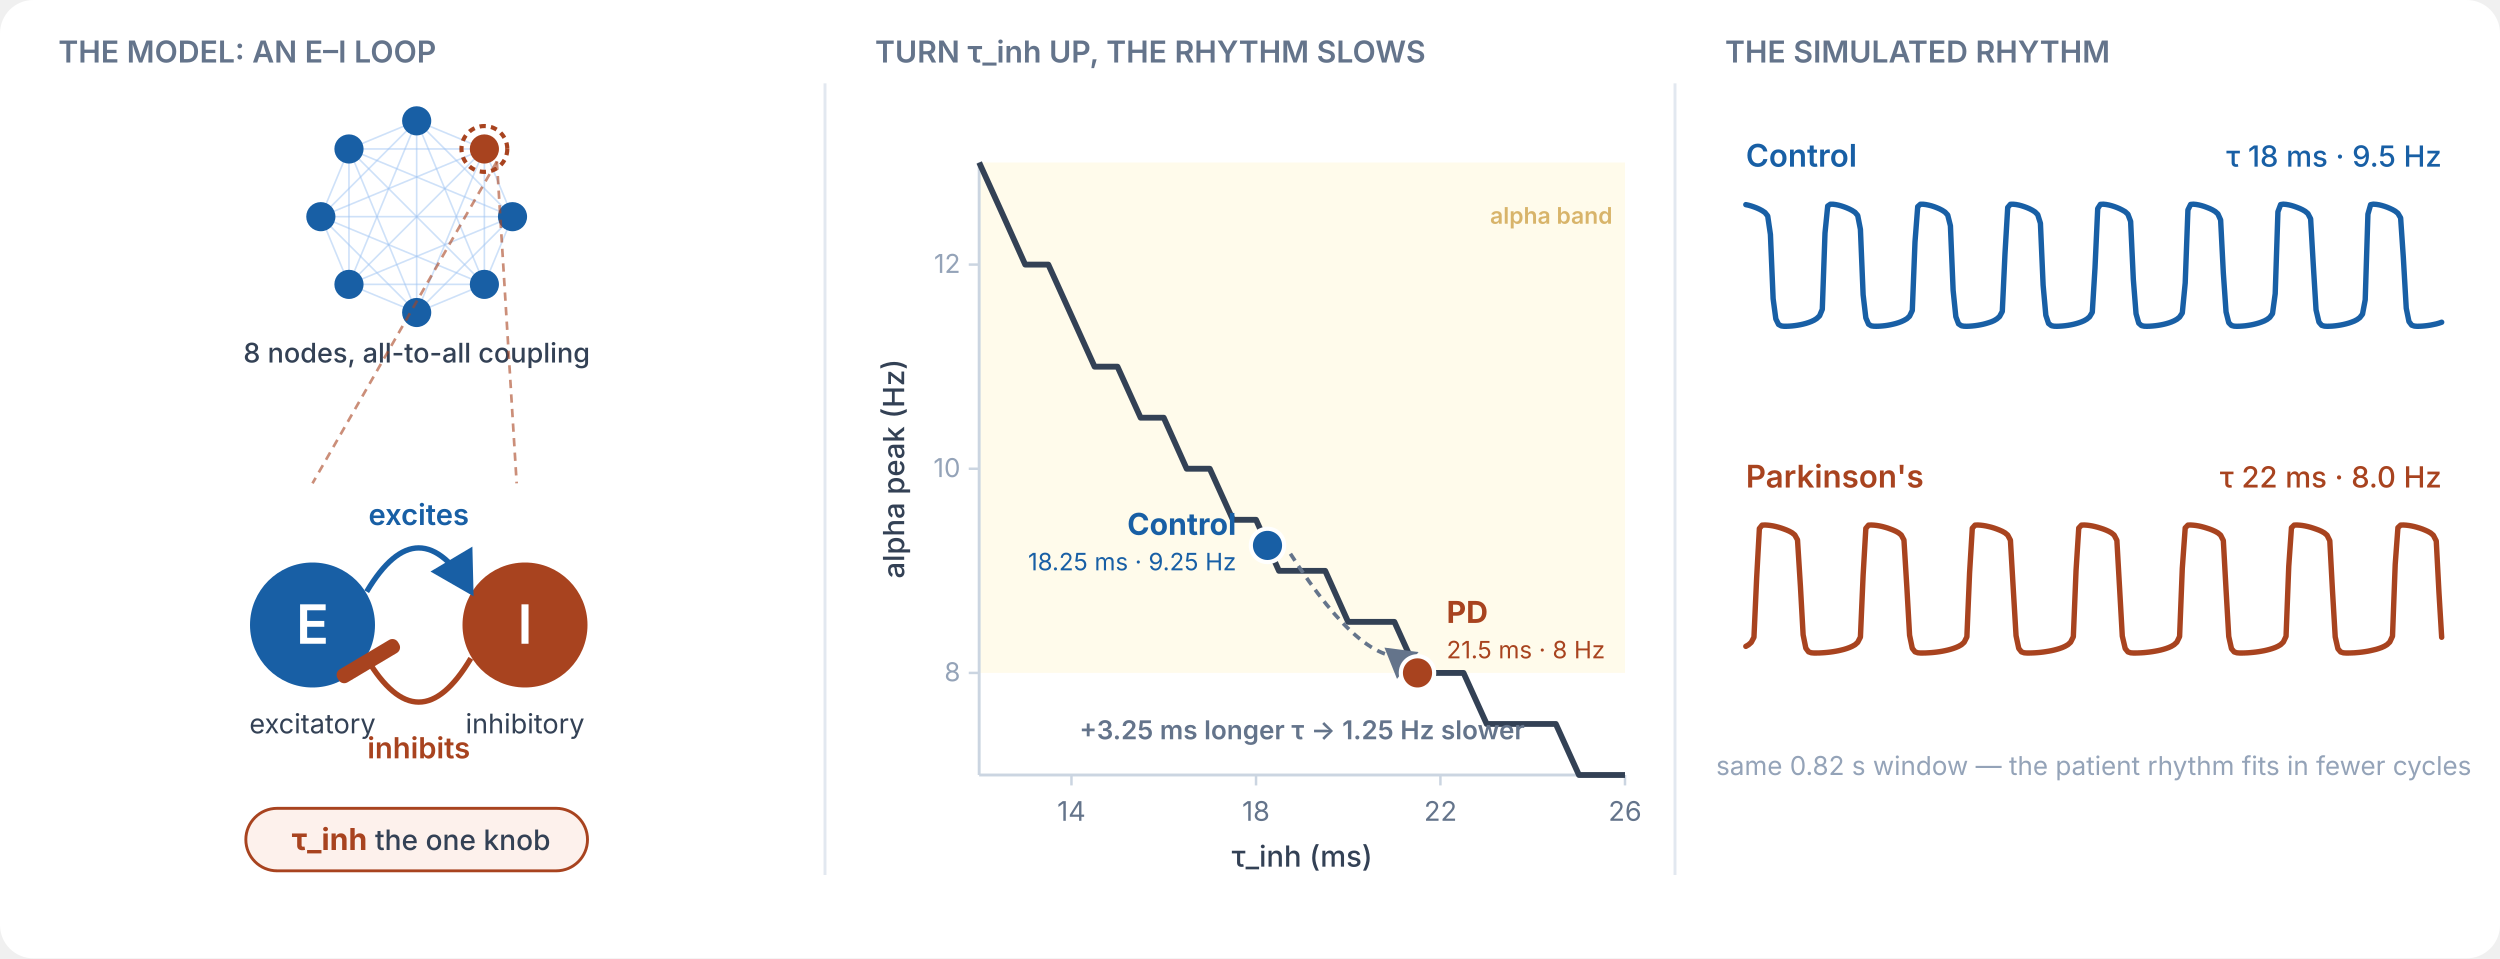
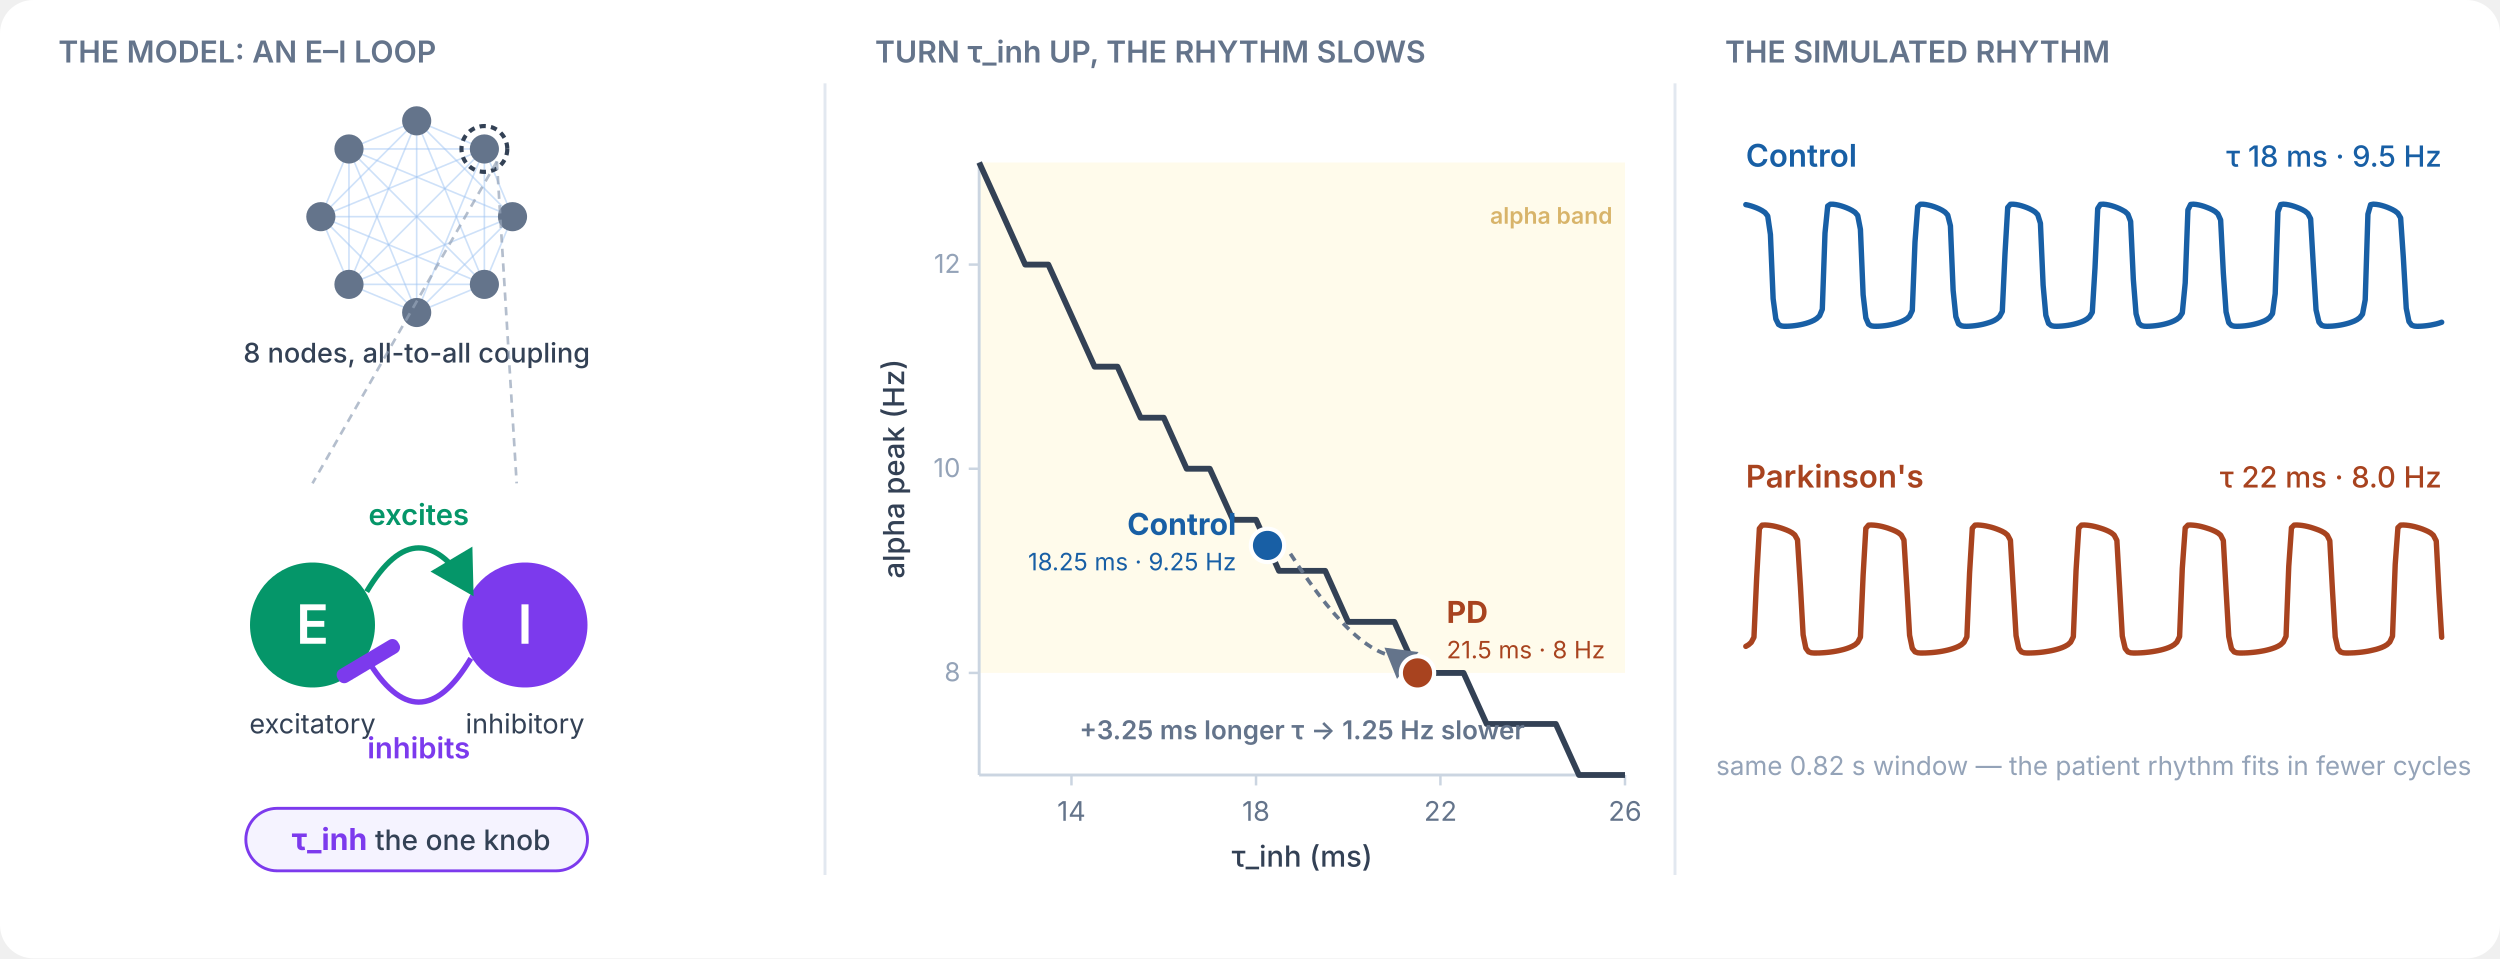
<svg xmlns="http://www.w3.org/2000/svg" viewBox="0 0 1200 460" font-family="-apple-system, BlinkMacSystemFont, 'Segoe UI', 'Inter', Helvetica, Arial, sans-serif">
  <defs>
    <marker id="ex" markerWidth="9" markerHeight="9" refX="7" refY="4.5" orient="auto">
-       <path d="M0,0 L0,9 L8,4.5 z" fill="#185FA5" />
+       <path d="M0,0 L0,9 L8,4.5 z" fill="#059669" />
    </marker>
    <marker id="bar" markerWidth="10" markerHeight="16" refX="3" refY="8" orient="auto">
-       <rect x="1" y="1.5" width="2.8" height="13" rx="1.2" fill="#a8431f" />
+       <rect x="1" y="1.5" width="2.8" height="13" rx="1.2" fill="#7c3aed" />
    </marker>
    <marker id="sh" markerWidth="9" markerHeight="9" refX="6.5" refY="4.5" orient="auto">
      <path d="M0,0 L0,9 L8,4.5 z" fill="#64748b" />
    </marker>
  </defs>
  <rect width="1200" height="460" rx="16" fill="#ffffff" />
  <line x1="396.0" y1="40.0" x2="396.0" y2="420.0" stroke="#e2e8f0" stroke-width="1.4" />
  <line x1="804.0" y1="40.0" x2="804.0" y2="420.0" stroke="#e2e8f0" stroke-width="1.4" />
  <text x="28" y="30" fill="#64748b" font-size="14.5" font-weight="600" text-anchor="start" font-family="-apple-system, BlinkMacSystemFont, 'Segoe UI', 'Inter', Helvetica, Arial, sans-serif">THE MODEL: AN E–I LOOP</text>
  <line x1="200.0" y1="58.0" x2="232.5" y2="71.5" stroke="#9ec3f2" stroke-width="0.8" opacity="0.5" />
  <line x1="200.0" y1="58.0" x2="246.0" y2="104.0" stroke="#9ec3f2" stroke-width="0.8" opacity="0.5" />
  <line x1="200.0" y1="58.0" x2="232.5" y2="136.5" stroke="#9ec3f2" stroke-width="0.8" opacity="0.5" />
  <line x1="200.0" y1="58.0" x2="200.0" y2="150.0" stroke="#9ec3f2" stroke-width="0.8" opacity="0.5" />
  <line x1="200.0" y1="58.0" x2="167.5" y2="136.5" stroke="#9ec3f2" stroke-width="0.8" opacity="0.5" />
  <line x1="200.0" y1="58.0" x2="154.0" y2="104.0" stroke="#9ec3f2" stroke-width="0.8" opacity="0.5" />
  <line x1="200.0" y1="58.0" x2="167.5" y2="71.5" stroke="#9ec3f2" stroke-width="0.8" opacity="0.5" />
  <line x1="232.5" y1="71.5" x2="246.0" y2="104.0" stroke="#9ec3f2" stroke-width="0.8" opacity="0.5" />
  <line x1="232.5" y1="71.5" x2="232.5" y2="136.5" stroke="#9ec3f2" stroke-width="0.8" opacity="0.5" />
  <line x1="232.5" y1="71.5" x2="200.0" y2="150.0" stroke="#9ec3f2" stroke-width="0.8" opacity="0.5" />
  <line x1="232.5" y1="71.5" x2="167.5" y2="136.5" stroke="#9ec3f2" stroke-width="0.8" opacity="0.5" />
  <line x1="232.5" y1="71.5" x2="154.0" y2="104.0" stroke="#9ec3f2" stroke-width="0.8" opacity="0.5" />
  <line x1="232.5" y1="71.5" x2="167.5" y2="71.5" stroke="#9ec3f2" stroke-width="0.8" opacity="0.5" />
  <line x1="246.0" y1="104.0" x2="232.5" y2="136.5" stroke="#9ec3f2" stroke-width="0.8" opacity="0.5" />
  <line x1="246.0" y1="104.0" x2="200.0" y2="150.0" stroke="#9ec3f2" stroke-width="0.8" opacity="0.5" />
  <line x1="246.0" y1="104.0" x2="167.5" y2="136.5" stroke="#9ec3f2" stroke-width="0.8" opacity="0.5" />
  <line x1="246.0" y1="104.0" x2="154.0" y2="104.0" stroke="#9ec3f2" stroke-width="0.8" opacity="0.5" />
  <line x1="246.0" y1="104.0" x2="167.5" y2="71.5" stroke="#9ec3f2" stroke-width="0.8" opacity="0.5" />
  <line x1="232.5" y1="136.5" x2="200.0" y2="150.0" stroke="#9ec3f2" stroke-width="0.8" opacity="0.5" />
  <line x1="232.5" y1="136.5" x2="167.5" y2="136.5" stroke="#9ec3f2" stroke-width="0.8" opacity="0.5" />
  <line x1="232.5" y1="136.5" x2="154.0" y2="104.0" stroke="#9ec3f2" stroke-width="0.8" opacity="0.5" />
  <line x1="232.5" y1="136.5" x2="167.5" y2="71.5" stroke="#9ec3f2" stroke-width="0.8" opacity="0.5" />
  <line x1="200.0" y1="150.0" x2="167.5" y2="136.5" stroke="#9ec3f2" stroke-width="0.8" opacity="0.5" />
  <line x1="200.0" y1="150.0" x2="154.0" y2="104.0" stroke="#9ec3f2" stroke-width="0.8" opacity="0.5" />
  <line x1="200.0" y1="150.0" x2="167.5" y2="71.5" stroke="#9ec3f2" stroke-width="0.8" opacity="0.5" />
  <line x1="167.5" y1="136.5" x2="154.0" y2="104.0" stroke="#9ec3f2" stroke-width="0.8" opacity="0.5" />
  <line x1="167.5" y1="136.5" x2="167.5" y2="71.5" stroke="#9ec3f2" stroke-width="0.8" opacity="0.5" />
  <line x1="154.0" y1="104.0" x2="167.5" y2="71.5" stroke="#9ec3f2" stroke-width="0.8" opacity="0.5" />
-   <circle cx="200.0" cy="58.0" r="7" fill="#185FA5" />
-   <circle cx="232.5" cy="71.5" r="11" fill="none" stroke="#a8431f" stroke-width="2" stroke-dasharray="3 2.5" />
-   <circle cx="232.5" cy="71.5" r="7" fill="#a8431f" />
-   <circle cx="246.0" cy="104.0" r="7" fill="#185FA5" />
-   <circle cx="232.5" cy="136.5" r="7" fill="#185FA5" />
-   <circle cx="200.0" cy="150.0" r="7" fill="#185FA5" />
-   <circle cx="167.5" cy="136.5" r="7" fill="#185FA5" />
-   <circle cx="154.0" cy="104.0" r="7" fill="#185FA5" />
-   <circle cx="167.5" cy="71.5" r="7" fill="#185FA5" />
+   <circle cx="200.0" cy="58.0" r="7" fill="#64748b" />
+   <circle cx="232.5" cy="71.5" r="11" fill="none" stroke="#334155" stroke-width="2" stroke-dasharray="3 2.5" />
+   <circle cx="232.5" cy="71.5" r="7" fill="#64748b" />
+   <circle cx="246.0" cy="104.0" r="7" fill="#64748b" />
+   <circle cx="232.5" cy="136.5" r="7" fill="#64748b" />
+   <circle cx="200.0" cy="150.0" r="7" fill="#64748b" />
+   <circle cx="167.5" cy="136.5" r="7" fill="#64748b" />
+   <circle cx="154.0" cy="104.0" r="7" fill="#64748b" />
+   <circle cx="167.5" cy="71.5" r="7" fill="#64748b" />
  <text x="200" y="174" fill="#334155" font-size="13" font-weight="500" text-anchor="middle" font-family="-apple-system, BlinkMacSystemFont, 'Segoe UI', 'Inter', Helvetica, Arial, sans-serif">8 nodes, all-to-all coupling</text>
-   <line x1="238.5" y1="77.5" x2="248.0" y2="232.0" stroke="#a8431f" stroke-width="1.3" stroke-dasharray="4 3" opacity="0.6" />
-   <line x1="238.5" y1="77.5" x2="150.0" y2="232.0" stroke="#a8431f" stroke-width="1.3" stroke-dasharray="4 3" opacity="0.6" />
-   <circle cx="150" cy="300" r="30" fill="#185FA5" />
+   <line x1="238.5" y1="77.5" x2="248.0" y2="232.0" stroke="#94a3b8" stroke-width="1.3" stroke-dasharray="4 3" opacity="0.7" />
+   <line x1="238.5" y1="77.5" x2="150.0" y2="232.0" stroke="#94a3b8" stroke-width="1.3" stroke-dasharray="4 3" opacity="0.7" />
+   <circle cx="150" cy="300" r="30" fill="#059669" />
  <text x="150" y="309" fill="#ffffff" font-size="26" font-weight="600" text-anchor="middle" font-family="-apple-system, BlinkMacSystemFont, 'Segoe UI', 'Inter', Helvetica, Arial, sans-serif">E</text>
  <text x="150" y="352" fill="#334155" font-size="13" font-weight="400" text-anchor="middle" font-family="-apple-system, BlinkMacSystemFont, 'Segoe UI', 'Inter', Helvetica, Arial, sans-serif">excitatory</text>
-   <circle cx="252" cy="300" r="30" fill="#a8431f" />
+   <circle cx="252" cy="300" r="30" fill="#7c3aed" />
  <text x="252" y="309" fill="#ffffff" font-size="26" font-weight="600" text-anchor="middle" font-family="-apple-system, BlinkMacSystemFont, 'Segoe UI', 'Inter', Helvetica, Arial, sans-serif">I</text>
  <text x="252" y="352" fill="#334155" font-size="13" font-weight="400" text-anchor="middle" font-family="-apple-system, BlinkMacSystemFont, 'Segoe UI', 'Inter', Helvetica, Arial, sans-serif">inhibitory</text>
-   <path d="M 176 284 Q 201.0 242 226 284" fill="none" stroke="#185FA5" stroke-width="2.6" marker-end="url(#ex)" />
-   <text x="201.0" y="252" fill="#185FA5" font-size="14" font-weight="600" text-anchor="middle" font-family="-apple-system, BlinkMacSystemFont, 'Segoe UI', 'Inter', Helvetica, Arial, sans-serif">excites</text>
-   <path d="M 226 316 Q 201.0 358 176 316" fill="none" stroke="#a8431f" stroke-width="2.6" marker-end="url(#bar)" />
-   <text x="201.0" y="364" fill="#a8431f" font-size="14" font-weight="600" text-anchor="middle" font-family="-apple-system, BlinkMacSystemFont, 'Segoe UI', 'Inter', Helvetica, Arial, sans-serif">inhibits</text>
-   <rect x="118" y="388" width="164" height="30" rx="15" fill="#fdf1ec" stroke="#a8431f" stroke-width="1.4" />
-   <text x="140" y="408" fill="#a8431f" font-size="14.5" font-weight="700" text-anchor="start" font-family="-apple-system, BlinkMacSystemFont, 'Segoe UI', 'Inter', Helvetica, Arial, sans-serif">τ_inh</text>
+   <path d="M 176 284 Q 201.0 242 226 284" fill="none" stroke="#059669" stroke-width="2.6" marker-end="url(#ex)" />
+   <text x="201.0" y="252" fill="#059669" font-size="14" font-weight="600" text-anchor="middle" font-family="-apple-system, BlinkMacSystemFont, 'Segoe UI', 'Inter', Helvetica, Arial, sans-serif">excites</text>
+   <path d="M 226 316 Q 201.0 358 176 316" fill="none" stroke="#7c3aed" stroke-width="2.6" marker-end="url(#bar)" />
+   <text x="201.0" y="364" fill="#7c3aed" font-size="14" font-weight="600" text-anchor="middle" font-family="-apple-system, BlinkMacSystemFont, 'Segoe UI', 'Inter', Helvetica, Arial, sans-serif">inhibits</text>
+   <rect x="118" y="388" width="164" height="30" rx="15" fill="#f5f3ff" stroke="#7c3aed" stroke-width="1.4" />
+   <text x="140" y="408" fill="#7c3aed" font-size="14.5" font-weight="700" text-anchor="start" font-family="-apple-system, BlinkMacSystemFont, 'Segoe UI', 'Inter', Helvetica, Arial, sans-serif">τ_inh</text>
  <text x="180" y="408" fill="#334155" font-size="13.5" font-weight="500" text-anchor="start" font-family="-apple-system, BlinkMacSystemFont, 'Segoe UI', 'Inter', Helvetica, Arial, sans-serif">the one knob</text>
  <text x="420" y="30" fill="#64748b" font-size="14.5" font-weight="600" text-anchor="start" font-family="-apple-system, BlinkMacSystemFont, 'Segoe UI', 'Inter', Helvetica, Arial, sans-serif">TURN τ_inh UP, THE RHYTHM SLOWS</text>
  <rect x="470" y="78.0" width="310" height="245.0" rx="0" fill="#fffbeb" />
  <text x="774" y="107.4" fill="#d8b46a" font-size="11" font-weight="600" text-anchor="end" font-family="-apple-system, BlinkMacSystemFont, 'Segoe UI', 'Inter', Helvetica, Arial, sans-serif">alpha band</text>
  <line x1="470.0" y1="372.0" x2="780.0" y2="372.0" stroke="#cbd5e1" stroke-width="1.4" />
  <line x1="470.0" y1="78.0" x2="470.0" y2="372.0" stroke="#cbd5e1" stroke-width="1.4" />
  <line x1="514.3" y1="372.0" x2="514.3" y2="377.0" stroke="#cbd5e1" stroke-width="1.2" />
  <text x="514.286" y="394" fill="#64748b" font-size="13" font-weight="400" text-anchor="middle" font-family="-apple-system, BlinkMacSystemFont, 'Segoe UI', 'Inter', Helvetica, Arial, sans-serif">14</text>
  <line x1="602.9" y1="372.0" x2="602.9" y2="377.0" stroke="#cbd5e1" stroke-width="1.2" />
  <text x="602.857" y="394" fill="#64748b" font-size="13" font-weight="400" text-anchor="middle" font-family="-apple-system, BlinkMacSystemFont, 'Segoe UI', 'Inter', Helvetica, Arial, sans-serif">18</text>
  <line x1="691.4" y1="372.0" x2="691.4" y2="377.0" stroke="#cbd5e1" stroke-width="1.2" />
  <text x="691.429" y="394" fill="#64748b" font-size="13" font-weight="400" text-anchor="middle" font-family="-apple-system, BlinkMacSystemFont, 'Segoe UI', 'Inter', Helvetica, Arial, sans-serif">22</text>
  <line x1="780.0" y1="372.0" x2="780.0" y2="377.0" stroke="#cbd5e1" stroke-width="1.2" />
  <text x="780.0" y="394" fill="#64748b" font-size="13" font-weight="400" text-anchor="middle" font-family="-apple-system, BlinkMacSystemFont, 'Segoe UI', 'Inter', Helvetica, Arial, sans-serif">26</text>
  <line x1="465.0" y1="323.0" x2="470.0" y2="323.0" stroke="#cbd5e1" stroke-width="1.2" />
  <text x="461" y="327.0" fill="#94a3b8" font-size="12.5" font-weight="400" text-anchor="end" font-family="-apple-system, BlinkMacSystemFont, 'Segoe UI', 'Inter', Helvetica, Arial, sans-serif">8</text>
  <line x1="465.0" y1="225.0" x2="470.0" y2="225.0" stroke="#cbd5e1" stroke-width="1.2" />
  <text x="461" y="229.0" fill="#94a3b8" font-size="12.5" font-weight="400" text-anchor="end" font-family="-apple-system, BlinkMacSystemFont, 'Segoe UI', 'Inter', Helvetica, Arial, sans-serif">10</text>
  <line x1="465.0" y1="127.0" x2="470.0" y2="127.0" stroke="#cbd5e1" stroke-width="1.2" />
  <text x="461" y="131.0" fill="#94a3b8" font-size="12.5" font-weight="400" text-anchor="end" font-family="-apple-system, BlinkMacSystemFont, 'Segoe UI', 'Inter', Helvetica, Arial, sans-serif">12</text>
  <text x="625.0" y="416" fill="#334155" font-size="14" font-weight="500" text-anchor="middle" font-family="-apple-system, BlinkMacSystemFont, 'Segoe UI', 'Inter', Helvetica, Arial, sans-serif">τ_inh  (ms)</text>
  <text x="434" y="225.0" fill="#334155" font-size="14" font-weight="500" text-anchor="middle" font-family="-apple-system, BlinkMacSystemFont, 'Segoe UI', 'Inter', Helvetica, Arial, sans-serif" transform="rotate(-90 434 225)">alpha peak  (Hz)</text>
  <path d="M 470.0 78.0 L 481.1 102.5 L 492.1 127.0 L 503.2 127.0 L 514.3 151.5 L 525.4 176.0 L 536.4 176.0 L 547.5 200.5 L 558.6 200.5 L 569.6 225.0 L 580.7 225.0 L 591.8 249.5 L 602.9 249.5 L 613.9 274.0 L 625.0 274.0 L 636.1 274.0 L 647.1 298.5 L 658.2 298.5 L 669.3 298.5 L 680.4 323.0 L 691.4 323.0 L 702.5 323.0 L 713.6 347.5 L 724.6 347.5 L 735.7 347.5 L 746.8 347.5 L 757.9 372.0 L 768.9 372.0 L 780.0 372.0" fill="none" stroke="#334155" stroke-width="2.8" stroke-linejoin="round" />
  <path d="M 619.4 265.8 Q 656.0 323.0 678.4 314.0" fill="none" stroke="#64748b" stroke-width="1.8" stroke-dasharray="4 3" marker-end="url(#sh)" />
  <circle cx="608.4" cy="261.8" r="8" fill="#185FA5" stroke="#ffffff" stroke-width="2" />
  <text x="593.393" y="256.75" fill="#185FA5" font-size="14.5" font-weight="700" text-anchor="end" font-family="-apple-system, BlinkMacSystemFont, 'Segoe UI', 'Inter', Helvetica, Arial, sans-serif">Control</text>
  <text x="593.393" y="273.75" fill="#185FA5" font-size="11.5" font-weight="400" text-anchor="end" font-family="-apple-system, BlinkMacSystemFont, 'Segoe UI', 'Inter', Helvetica, Arial, sans-serif">18.25 ms · 9.25 Hz</text>
  <circle cx="680.4" cy="323.0" r="8" fill="#a8431f" stroke="#ffffff" stroke-width="2" />
  <text x="694.357" y="299.0" fill="#a8431f" font-size="14.5" font-weight="700" text-anchor="start" font-family="-apple-system, BlinkMacSystemFont, 'Segoe UI', 'Inter', Helvetica, Arial, sans-serif">PD</text>
  <text x="694.357" y="316.0" fill="#a8431f" font-size="11.5" font-weight="400" text-anchor="start" font-family="-apple-system, BlinkMacSystemFont, 'Segoe UI', 'Inter', Helvetica, Arial, sans-serif">21.5 ms · 8 Hz</text>
  <text x="625.0" y="354.85" fill="#64748b" font-size="12.5" font-weight="600" text-anchor="middle" font-family="-apple-system, BlinkMacSystemFont, 'Segoe UI', 'Inter', Helvetica, Arial, sans-serif">+3.25 ms longer τ  →  1.25 Hz slower</text>
  <text x="828" y="30" fill="#64748b" font-size="14.5" font-weight="600" text-anchor="start" font-family="-apple-system, BlinkMacSystemFont, 'Segoe UI', 'Inter', Helvetica, Arial, sans-serif">THE SIMULATED RHYTHM</text>
  <path d="M 838.0 98.23 L 839.3 98.51 L 840.6 98.88 L 841.9 99.32 L 843.2 99.82 L 844.5 100.40 L 845.8 101.09 L 847.2 102.03 L 848.5 103.67 L 849.8 112.54 L 851.1 143.37 L 852.4 153.10 L 853.7 155.73 L 855.0 156.44 L 856.3 156.61 L 857.6 156.61 L 858.9 156.55 L 860.2 156.45 L 861.5 156.30 L 862.8 156.11 L 864.2 155.86 L 865.5 155.57 L 866.8 155.23 L 868.1 154.82 L 869.4 154.33 L 870.7 153.72 L 872.0 152.91 L 873.4 151.60 L 874.7 148.47 L 876.0 111.86 L 877.3 98.90 L 878.6 98.02 L 879.9 98.04 L 881.2 98.21 L 882.5 98.48 L 883.8 98.84 L 885.1 99.27 L 886.4 99.77 L 887.7 100.34 L 889.0 101.01 L 890.4 101.92 L 891.7 103.43 L 893.0 110.09 L 894.3 141.49 L 895.6 152.59 L 896.9 155.60 L 898.2 156.41 L 899.6 156.60 L 900.9 156.61 L 902.2 156.56 L 903.5 156.46 L 904.8 156.32 L 906.1 156.13 L 907.4 155.89 L 908.7 155.60 L 910.0 155.27 L 911.3 154.87 L 912.6 154.39 L 913.9 153.79 L 915.3 152.98 L 916.6 151.77 L 917.9 149.03 L 919.2 116.15 L 920.5 99.20 L 921.8 98.04 L 923.1 98.03 L 924.4 98.19 L 925.7 98.45 L 927.1 98.80 L 928.4 99.22 L 929.7 99.72 L 931.0 100.28 L 932.3 100.96 L 933.6 101.81 L 934.9 103.21 L 936.2 108.38 L 937.5 139.36 L 938.8 152.01 L 940.1 155.44 L 941.5 156.37 L 942.8 156.59 L 944.1 156.62 L 945.4 156.57 L 946.7 156.47 L 948.0 156.33 L 949.3 156.14 L 950.6 155.91 L 951.9 155.64 L 953.2 155.30 L 954.5 154.91 L 955.9 154.44 L 957.2 153.86 L 958.5 153.07 L 959.8 151.93 L 961.1 149.50 L 962.4 121.69 L 963.7 99.59 L 965.0 98.06 L 966.3 98.02 L 967.7 98.17 L 969.0 98.42 L 970.3 98.76 L 971.6 99.18 L 972.9 99.66 L 974.2 100.22 L 975.5 100.89 L 976.8 101.71 L 978.1 103.02 L 979.4 107.16 L 980.7 136.92 L 982.0 151.34 L 983.3 155.26 L 984.7 156.33 L 986.0 156.58 L 987.3 156.62 L 988.6 156.57 L 989.9 156.48 L 991.2 156.35 L 992.6 156.16 L 993.9 155.94 L 995.2 155.67 L 996.5 155.34 L 997.8 154.95 L 999.1 154.49 L 1000.4 153.92 L 1001.7 153.16 L 1003.0 152.07 L 1004.3 149.89 L 1005.6 128.60 L 1006.9 100.10 L 1008.2 98.09 L 1009.6 98.01 L 1010.9 98.15 L 1012.2 98.39 L 1013.5 98.72 L 1014.8 99.13 L 1016.1 99.61 L 1017.4 100.16 L 1018.7 100.82 L 1020.1 101.62 L 1021.4 102.84 L 1022.7 106.27 L 1024.0 134.16 L 1025.3 150.59 L 1026.6 155.12 L 1027.9 156.28 L 1029.2 156.57 L 1030.5 156.62 L 1031.8 156.58 L 1033.1 156.49 L 1034.4 156.36 L 1035.8 156.18 L 1037.1 155.96 L 1038.4 155.70 L 1039.7 155.38 L 1041.0 155.00 L 1042.3 154.54 L 1043.6 153.97 L 1044.9 153.25 L 1046.2 152.21 L 1047.5 150.23 L 1048.9 135.83 L 1050.2 100.77 L 1051.5 98.13 L 1052.8 98.01 L 1054.1 98.13 L 1055.4 98.36 L 1056.7 98.68 L 1058.0 99.08 L 1059.3 99.56 L 1060.7 100.12 L 1062.0 100.75 L 1063.3 101.52 L 1064.6 102.68 L 1065.9 105.58 L 1067.2 131.03 L 1068.5 149.72 L 1069.8 154.90 L 1071.1 156.22 L 1072.4 156.56 L 1073.7 156.62 L 1075.0 156.59 L 1076.4 156.50 L 1077.7 156.38 L 1079.0 156.20 L 1080.3 155.99 L 1081.6 155.73 L 1082.9 155.41 L 1084.2 155.04 L 1085.5 154.59 L 1086.9 154.03 L 1088.2 153.33 L 1089.5 152.34 L 1090.8 150.53 L 1092.1 140.96 L 1093.4 101.65 L 1094.7 98.19 L 1096.0 98.00 L 1097.3 98.11 L 1098.6 98.33 L 1099.9 98.64 L 1101.2 99.04 L 1102.5 99.51 L 1103.9 100.06 L 1105.2 100.68 L 1106.5 101.43 L 1107.8 102.53 L 1109.1 105.04 L 1110.4 127.50 L 1111.7 148.74 L 1113.1 154.64 L 1114.4 156.15 L 1115.7 156.54 L 1117.0 156.62 L 1118.3 156.59 L 1119.6 156.52 L 1120.9 156.39 L 1122.2 156.22 L 1123.5 156.01 L 1124.8 155.75 L 1126.1 155.44 L 1127.4 155.08 L 1128.7 154.64 L 1130.1 154.09 L 1131.4 153.41 L 1132.7 152.46 L 1134.0 150.79 L 1135.3 143.91 L 1136.6 102.80 L 1137.9 98.24 L 1139.2 98.00 L 1140.6 98.10 L 1141.9 98.30 L 1143.2 98.61 L 1144.5 99.00 L 1145.8 99.46 L 1147.1 100.00 L 1148.4 100.61 L 1149.7 101.35 L 1151.0 102.39 L 1152.3 104.60 L 1153.6 123.61 L 1155.0 147.98 L 1156.3 154.35 L 1157.6 156.07 L 1158.9 156.52 L 1160.2 156.62 L 1161.5 156.60 L 1162.8 156.52 L 1164.1 156.40 L 1165.4 156.24 L 1166.7 156.04 L 1168.0 155.78 L 1169.4 155.48 L 1170.7 155.12 L 1172.0 154.67" fill="none" stroke="#185FA5" stroke-width="2.6" stroke-linejoin="round" stroke-linecap="round" />
  <text x="838" y="80" fill="#185FA5" font-size="15" font-weight="600" text-anchor="start" font-family="-apple-system, BlinkMacSystemFont, 'Segoe UI', 'Inter', Helvetica, Arial, sans-serif">Control</text>
  <text x="1172" y="80" fill="#185FA5" font-size="14" font-weight="500" text-anchor="end" font-family="-apple-system, BlinkMacSystemFont, 'Segoe UI', 'Inter', Helvetica, Arial, sans-serif">τ 18 ms · 9.5 Hz</text>
  <path d="M 838.0 310.25 L 839.3 309.49 L 840.6 308.34 L 841.9 305.88 L 843.2 277.24 L 844.5 253.71 L 845.8 252.08 L 847.2 252.00 L 848.5 252.08 L 849.8 252.23 L 851.1 252.44 L 852.4 252.73 L 853.7 253.07 L 855.0 253.47 L 856.3 253.93 L 857.6 254.43 L 858.9 255.01 L 860.2 255.73 L 861.5 256.78 L 862.8 259.13 L 864.2 281.37 L 865.5 304.72 L 866.8 311.13 L 868.1 312.87 L 869.4 313.33 L 870.7 313.44 L 872.0 313.44 L 873.4 313.41 L 874.7 313.34 L 876.0 313.25 L 877.3 313.13 L 878.6 312.98 L 879.9 312.80 L 881.2 312.58 L 882.5 312.33 L 883.8 312.03 L 885.1 311.70 L 886.4 311.30 L 887.7 310.83 L 889.0 310.26 L 890.4 309.48 L 891.7 308.32 L 893.0 305.80 L 894.3 276.08 L 895.6 253.63 L 896.9 252.07 L 898.2 252.00 L 899.6 252.08 L 900.9 252.23 L 902.2 252.45 L 903.5 252.73 L 904.8 253.08 L 906.1 253.47 L 907.4 253.94 L 908.7 254.44 L 910.0 255.02 L 911.3 255.75 L 912.6 256.80 L 913.9 259.21 L 915.3 282.09 L 916.6 304.93 L 917.9 311.19 L 919.2 312.88 L 920.5 313.33 L 921.8 313.44 L 923.1 313.44 L 924.4 313.41 L 925.7 313.34 L 927.1 313.25 L 928.4 313.13 L 929.7 312.98 L 931.0 312.80 L 932.3 312.58 L 933.6 312.32 L 934.9 312.03 L 936.2 311.69 L 937.5 311.29 L 938.8 310.82 L 940.1 310.25 L 941.5 309.46 L 942.8 308.29 L 944.1 305.72 L 945.4 274.96 L 946.7 253.55 L 948.0 252.07 L 949.3 252.00 L 950.6 252.08 L 951.9 252.23 L 953.2 252.45 L 954.5 252.74 L 955.9 253.08 L 957.2 253.48 L 958.5 253.94 L 959.8 254.45 L 961.1 255.03 L 962.4 255.76 L 963.7 256.83 L 965.0 259.29 L 966.3 281.57 L 967.7 305.13 L 969.0 311.24 L 970.3 312.90 L 971.6 313.34 L 972.9 313.44 L 974.2 313.44 L 975.5 313.40 L 976.8 313.34 L 978.1 313.25 L 979.4 313.13 L 980.7 312.98 L 982.0 312.79 L 983.3 312.58 L 984.7 312.32 L 986.0 312.02 L 987.3 311.68 L 988.6 311.29 L 989.9 310.82 L 991.2 310.24 L 992.6 309.44 L 993.9 308.26 L 995.2 305.64 L 996.5 273.88 L 997.8 253.47 L 999.1 252.06 L 1000.4 252.00 L 1001.7 252.08 L 1003.0 252.24 L 1004.3 252.46 L 1005.6 252.75 L 1006.9 253.09 L 1008.2 253.49 L 1009.6 253.95 L 1010.9 254.46 L 1012.2 255.05 L 1013.5 255.78 L 1014.8 256.85 L 1016.1 259.37 L 1017.4 282.29 L 1018.7 305.33 L 1020.1 311.30 L 1021.4 312.91 L 1022.7 313.34 L 1024.0 313.44 L 1025.3 313.44 L 1026.6 313.40 L 1027.9 313.34 L 1029.2 313.25 L 1030.5 313.12 L 1031.8 312.97 L 1033.1 312.79 L 1034.4 312.57 L 1035.8 312.31 L 1037.1 312.02 L 1038.4 311.68 L 1039.7 311.28 L 1041.0 310.81 L 1042.3 310.22 L 1043.6 309.43 L 1044.9 308.23 L 1046.2 305.55 L 1047.5 272.86 L 1048.9 253.40 L 1050.2 252.06 L 1051.5 252.00 L 1052.8 252.09 L 1054.1 252.24 L 1055.4 252.46 L 1056.7 252.75 L 1058.0 253.10 L 1059.3 253.50 L 1060.7 253.96 L 1062.0 254.47 L 1063.3 255.06 L 1064.6 255.79 L 1065.9 256.88 L 1067.2 259.46 L 1068.5 283.00 L 1069.8 305.52 L 1071.1 311.35 L 1072.4 312.92 L 1073.7 313.34 L 1075.0 313.44 L 1076.4 313.44 L 1077.7 313.40 L 1079.0 313.34 L 1080.3 313.24 L 1081.6 313.12 L 1082.9 312.97 L 1084.2 312.79 L 1085.5 312.57 L 1086.9 312.31 L 1088.2 312.01 L 1089.5 311.67 L 1090.8 311.27 L 1092.1 310.80 L 1093.4 310.21 L 1094.7 309.44 L 1096.0 308.20 L 1097.3 305.46 L 1098.6 271.88 L 1099.9 253.33 L 1101.2 252.05 L 1102.5 252.00 L 1103.9 252.09 L 1105.2 252.24 L 1106.5 252.47 L 1107.8 252.76 L 1109.1 253.10 L 1110.4 253.51 L 1111.7 253.96 L 1113.1 254.48 L 1114.4 255.07 L 1115.7 255.81 L 1117.0 256.91 L 1118.3 259.55 L 1119.6 283.69 L 1120.9 305.70 L 1122.2 311.40 L 1123.5 312.94 L 1124.8 313.35 L 1126.1 313.44 L 1127.4 313.44 L 1128.7 313.40 L 1130.1 313.34 L 1131.4 313.24 L 1132.7 313.12 L 1134.0 312.97 L 1135.3 312.78 L 1136.6 312.57 L 1137.9 312.30 L 1139.2 312.00 L 1140.6 311.66 L 1141.9 311.26 L 1143.2 310.79 L 1144.5 310.20 L 1145.8 309.42 L 1147.1 308.17 L 1148.4 305.37 L 1149.7 270.95 L 1151.0 253.27 L 1152.3 252.05 L 1153.6 252.00 L 1155.0 252.09 L 1156.3 252.25 L 1157.6 252.47 L 1158.9 252.76 L 1160.2 253.11 L 1161.5 253.51 L 1162.8 253.96 L 1164.1 254.49 L 1165.4 255.08 L 1166.7 255.82 L 1168.0 256.93 L 1169.4 259.65 L 1170.7 284.37 L 1172.0 305.89" fill="none" stroke="#a8431f" stroke-width="2.6" stroke-linejoin="round" stroke-linecap="round" />
  <text x="838" y="234" fill="#a8431f" font-size="15" font-weight="600" text-anchor="start" font-family="-apple-system, BlinkMacSystemFont, 'Segoe UI', 'Inter', Helvetica, Arial, sans-serif">Parkinson's</text>
  <text x="1172" y="234" fill="#a8431f" font-size="14" font-weight="500" text-anchor="end" font-family="-apple-system, BlinkMacSystemFont, 'Segoe UI', 'Inter', Helvetica, Arial, sans-serif">τ 22 ms · 8.0 Hz</text>
  <text x="1005.0" y="372" fill="#94a3b8" font-size="12.5" font-weight="400" text-anchor="middle" font-family="-apple-system, BlinkMacSystemFont, 'Segoe UI', 'Inter', Helvetica, Arial, sans-serif">same 0.82 s window — the patient rhythm fits in fewer cycles</text>
</svg>
